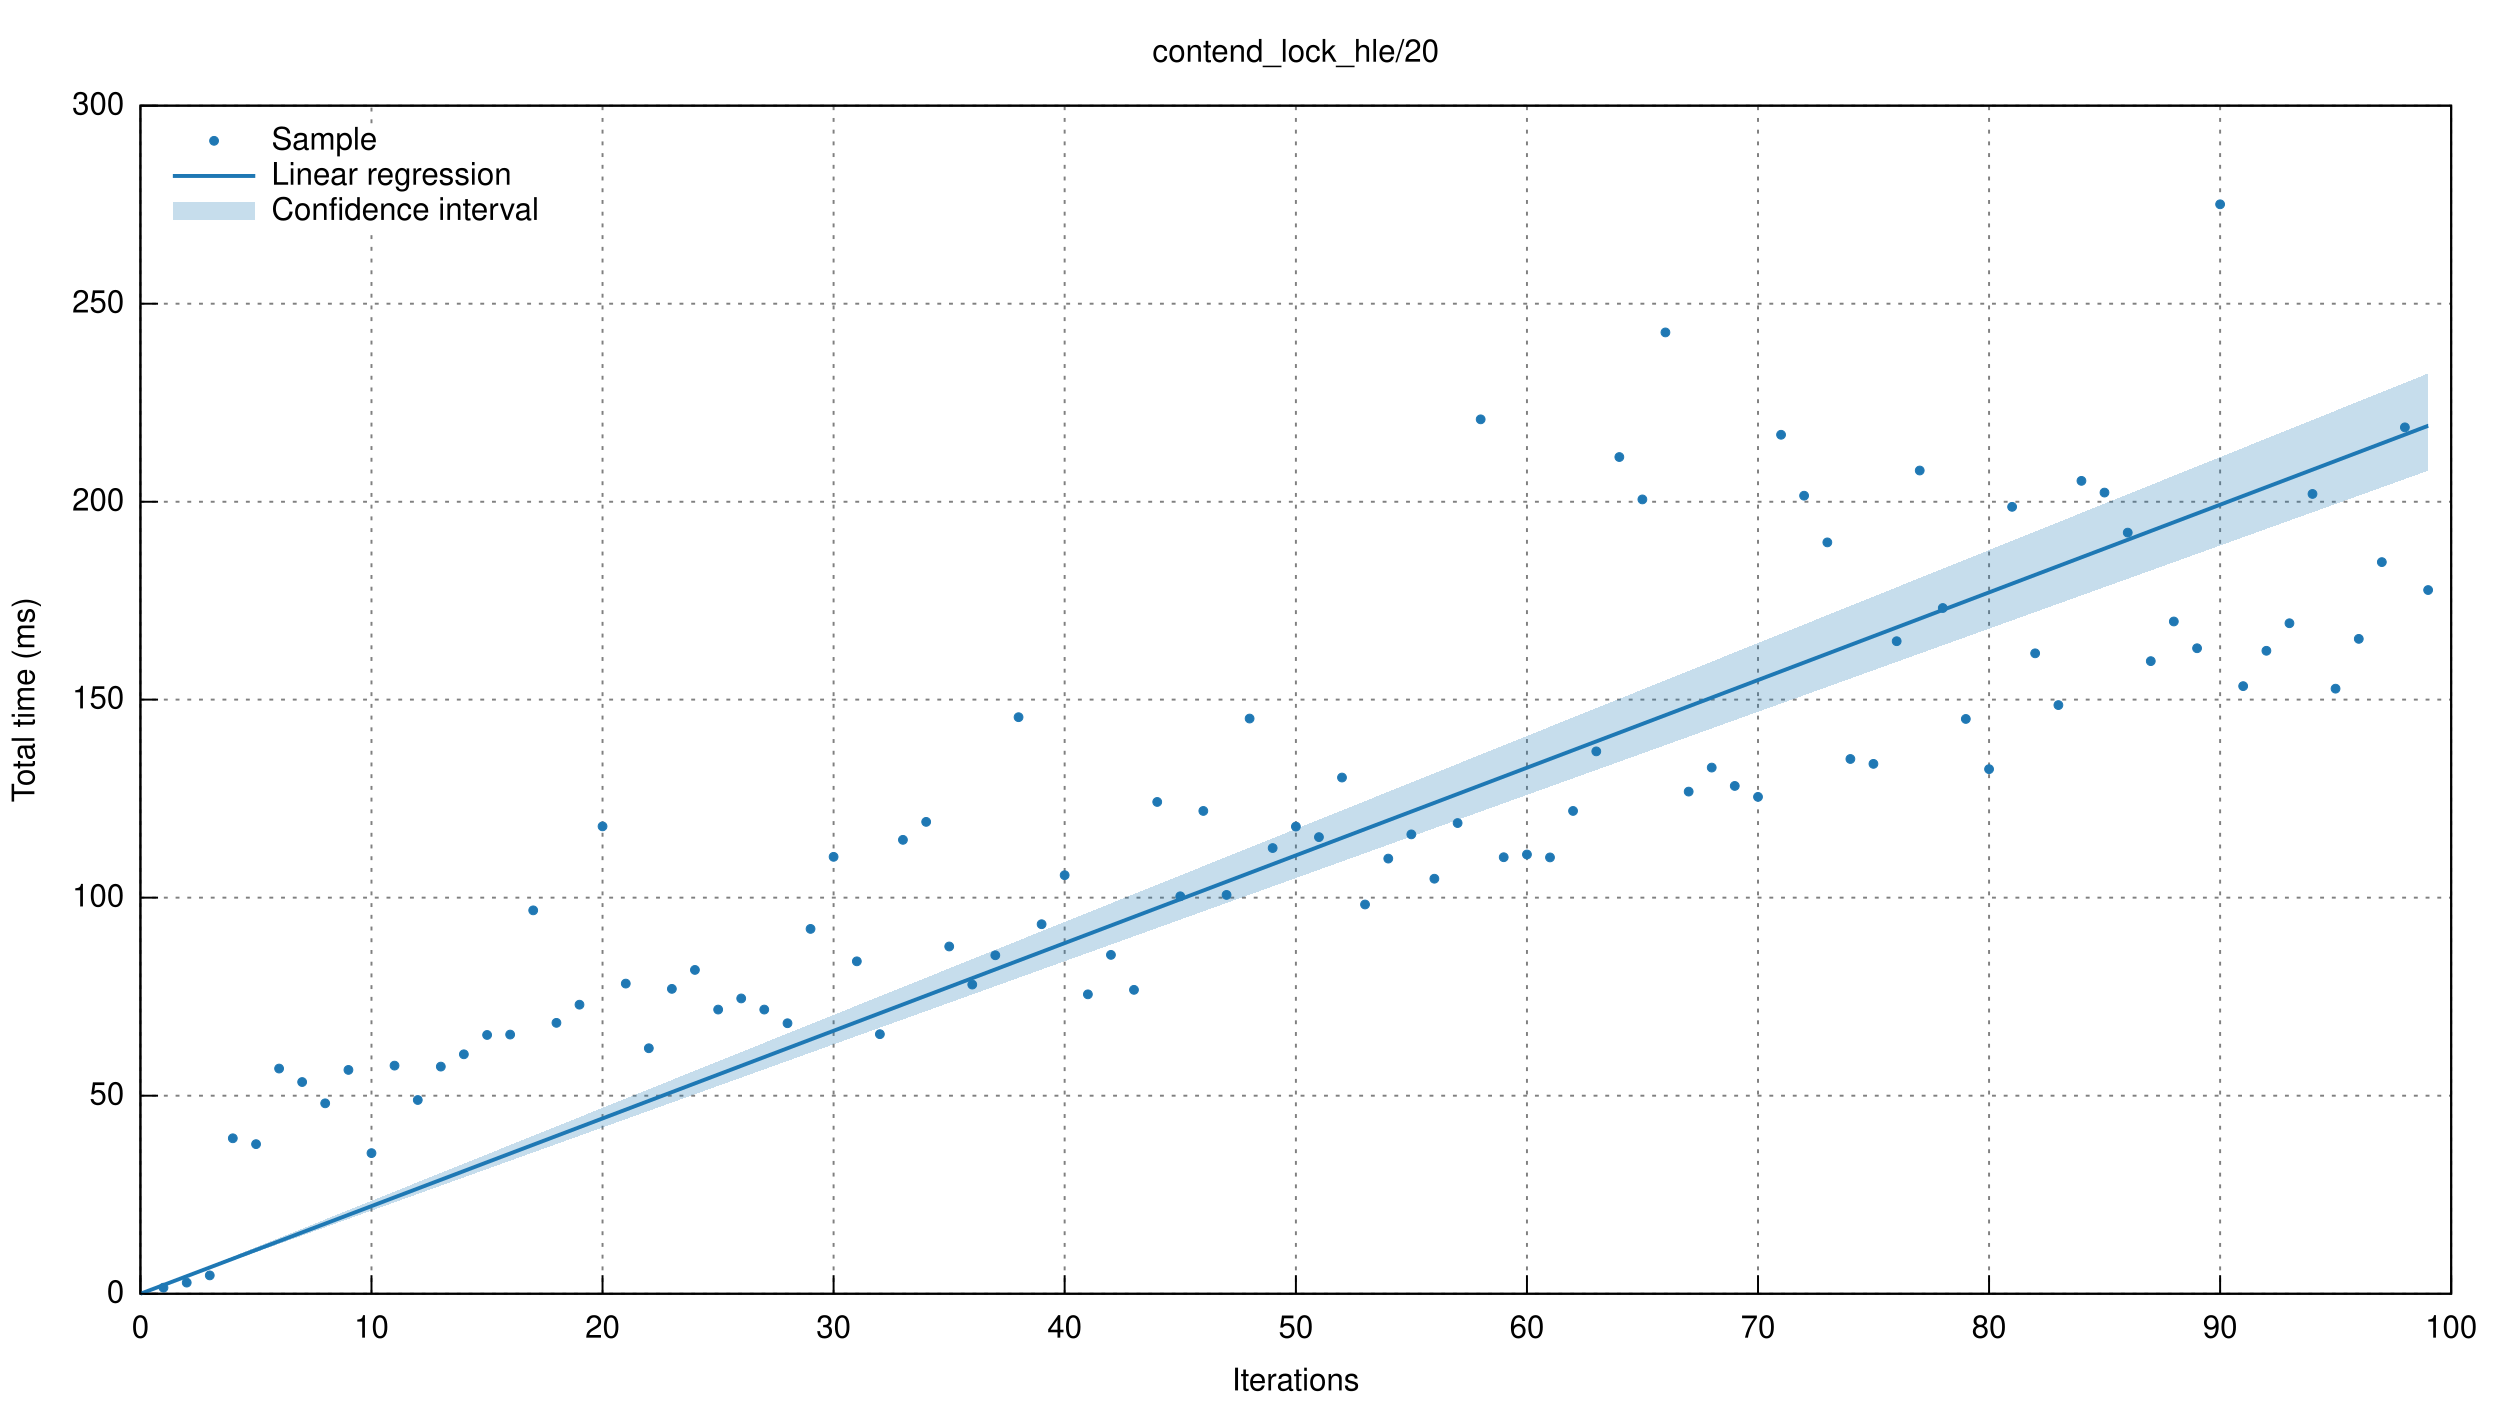
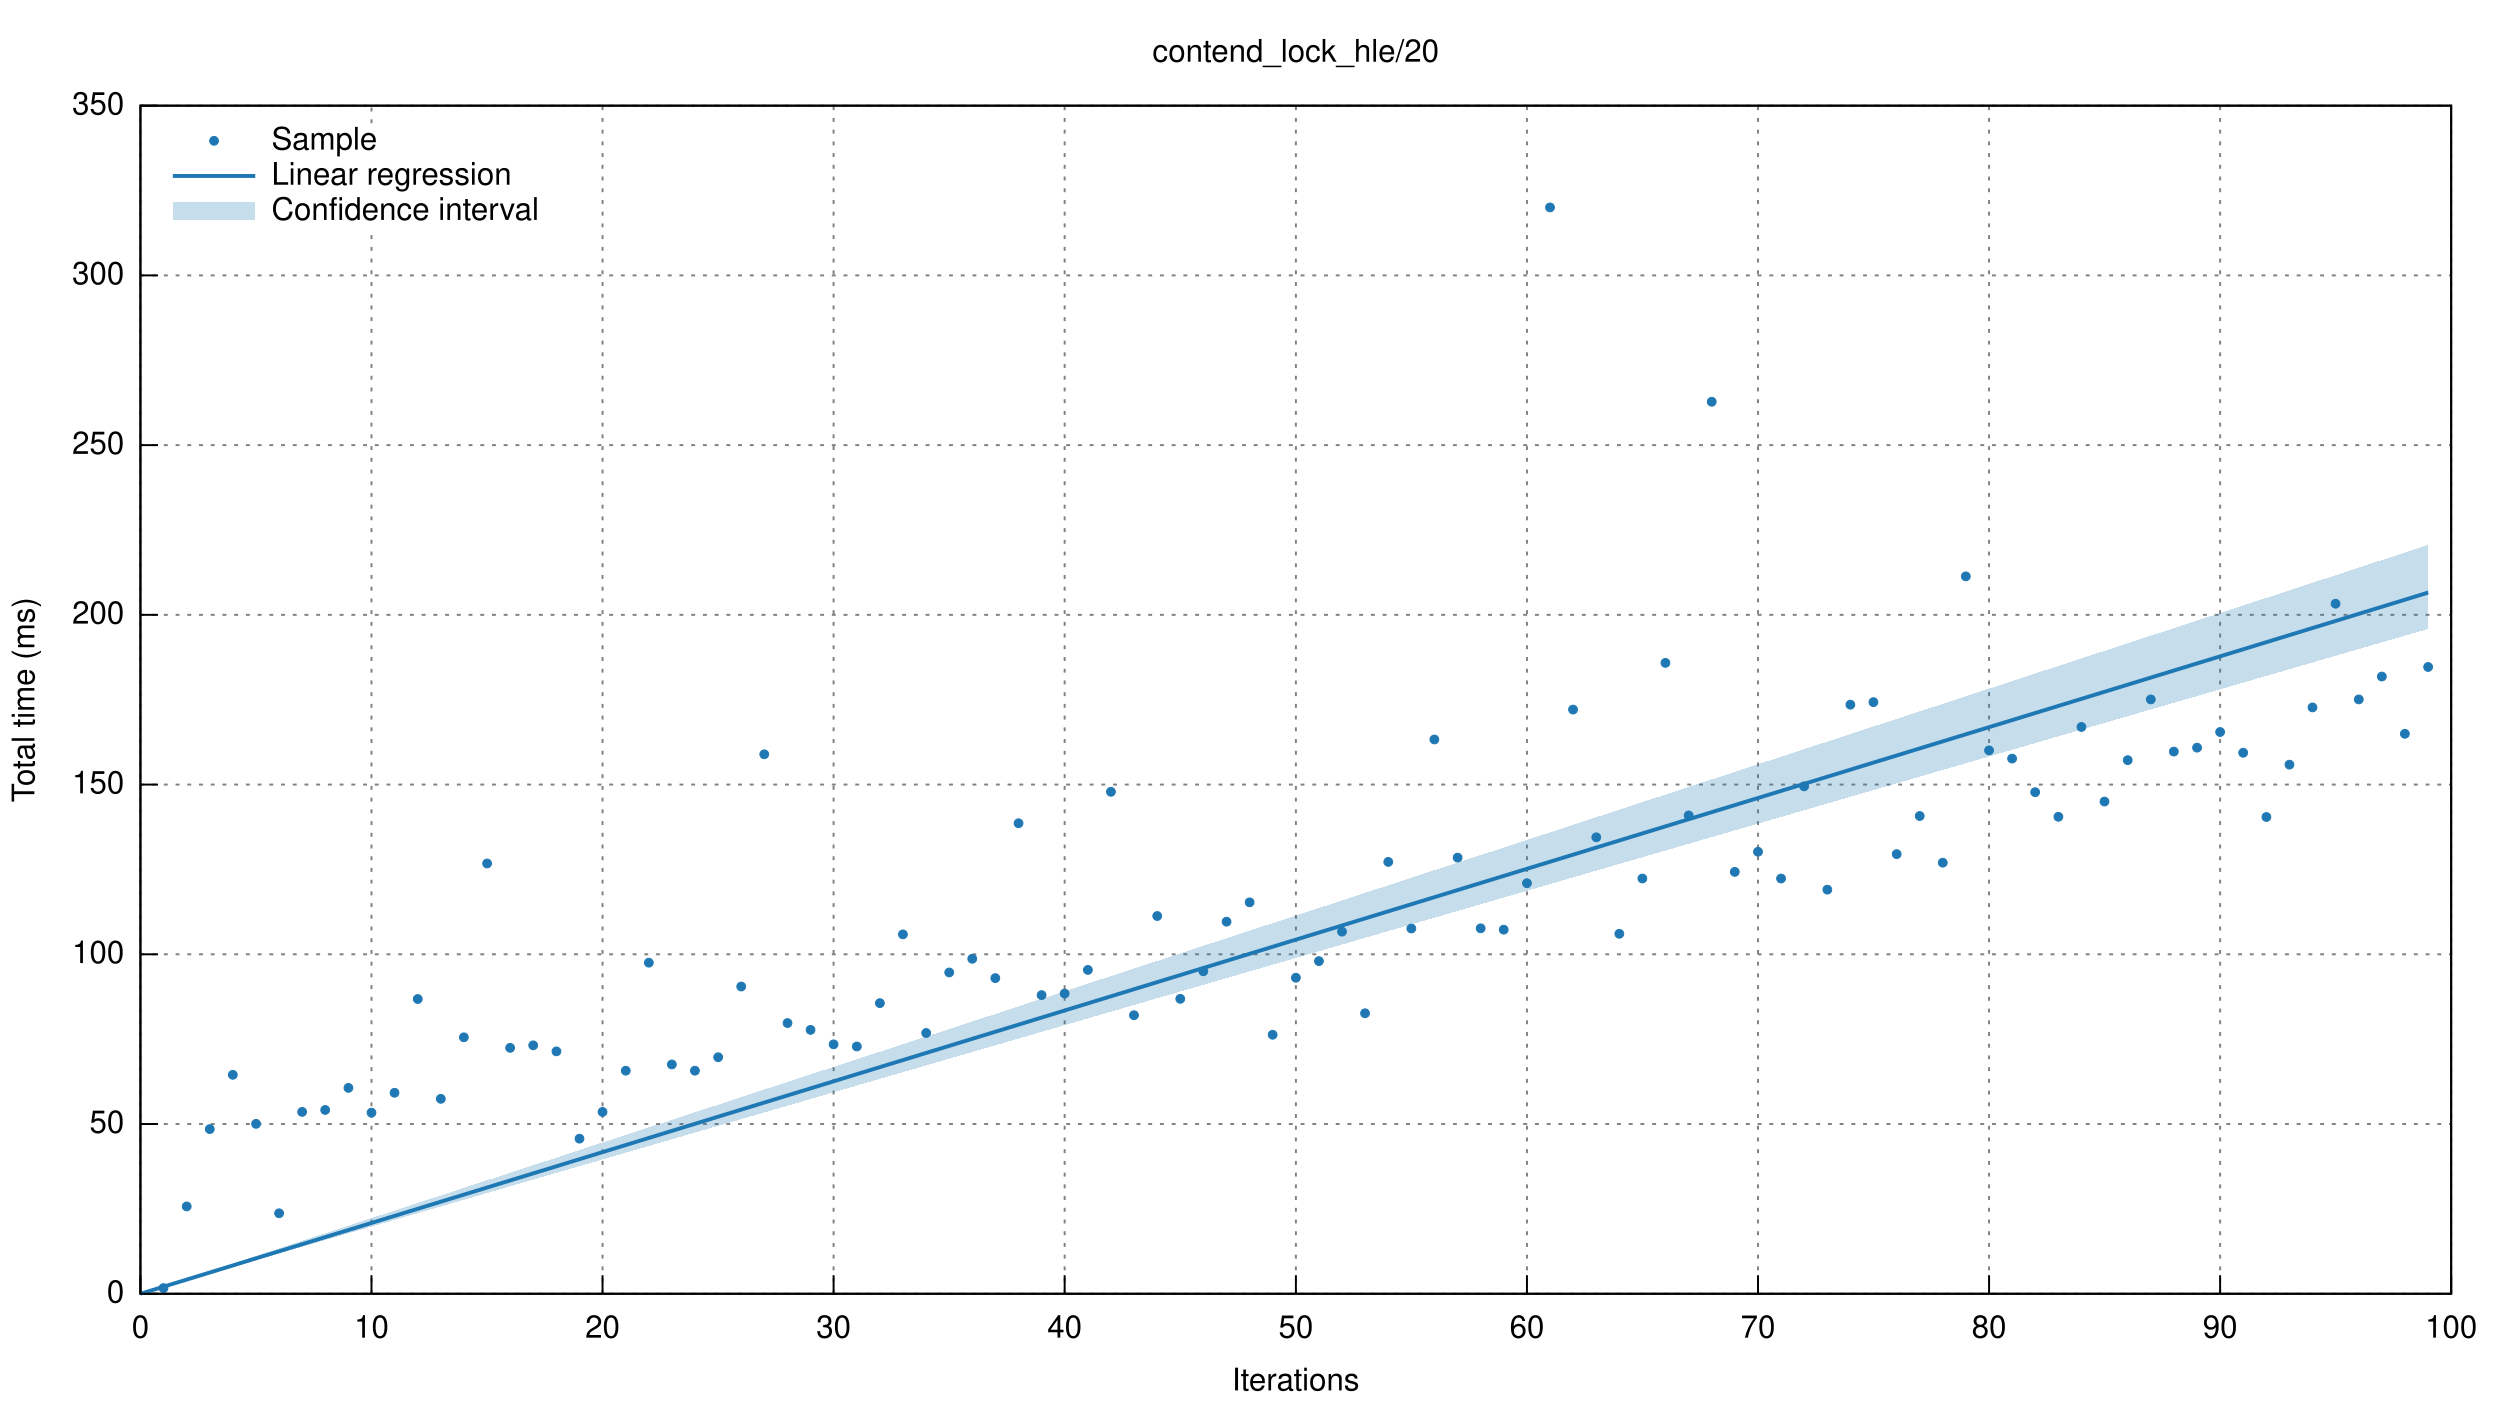
<svg xmlns="http://www.w3.org/2000/svg" xmlns:xlink="http://www.w3.org/1999/xlink" viewBox="0 0 1280 720">
  <g id="gnuplot_canvas">
    <rect x="0" y="0" width="1280" height="720" fill="none" />
    <defs>
      <circle id="gpDot" r="0.5" stroke-width="0.5" />
      <path id="gpPt0" stroke-width="0.222" stroke="currentColor" d="M-1,0 h2 M0,-1 v2" />
      <path id="gpPt1" stroke-width="0.222" stroke="currentColor" d="M-1,-1 L1,1 M1,-1 L-1,1" />
      <path id="gpPt2" stroke-width="0.222" stroke="currentColor" d="M-1,0 L1,0 M0,-1 L0,1 M-1,-1 L1,1 M-1,1 L1,-1" />
      <rect id="gpPt3" stroke-width="0.222" stroke="currentColor" x="-1" y="-1" width="2" height="2" />
      <rect id="gpPt4" stroke-width="0.222" stroke="currentColor" fill="currentColor" x="-1" y="-1" width="2" height="2" />
      <circle id="gpPt5" stroke-width="0.222" stroke="currentColor" cx="0" cy="0" r="1" />
      <use xlink:href="#gpPt5" id="gpPt6" fill="currentColor" stroke="none" />
      <path id="gpPt7" stroke-width="0.222" stroke="currentColor" d="M0,-1.33 L-1.33,0.67 L1.33,0.67 z" />
      <use xlink:href="#gpPt7" id="gpPt8" fill="currentColor" stroke="none" />
      <use xlink:href="#gpPt7" id="gpPt9" stroke="currentColor" transform="rotate(180)" />
      <use xlink:href="#gpPt9" id="gpPt10" fill="currentColor" stroke="none" />
      <use xlink:href="#gpPt3" id="gpPt11" stroke="currentColor" transform="rotate(45)" />
      <use xlink:href="#gpPt11" id="gpPt12" fill="currentColor" stroke="none" />
    </defs>
    <g style="fill:none; color:white; stroke:currentColor; stroke-width:1.00; stroke-linecap:butt; stroke-linejoin:miter">
</g>
    <g style="fill:none; color:black; stroke:currentColor; stroke-width:1.00; stroke-linecap:butt; stroke-linejoin:miter">
</g>
    <g style="fill:none; color:gray; stroke:currentColor; stroke-width:1.00; stroke-linecap:butt; stroke-linejoin:miter">
      <path stroke="gray" stroke-dasharray=" 2,4" class="gridline" d="M71.9,662.4 L1255.0,662.4  h0.01" />
    </g>
    <g style="fill:none; color:black; stroke:currentColor; stroke-width:1.00; stroke-linecap:butt; stroke-linejoin:miter">
      <path stroke="black" d="M71.9,662.4 L80.9,662.4  h0.01" />
      <g transform="translate(63.6,666.9)" style="stroke:none; fill:black; font-family:Helvetica; font-size:12.00pt; text-anchor:end">
        <text> 0</text>
      </g>
    </g>
    <g style="fill:none; color:gray; stroke:currentColor; stroke-width:1.00; stroke-linecap:butt; stroke-linejoin:miter">
-       <path stroke="gray" stroke-dasharray=" 2,4" class="gridline" d="M71.9,561.0 L1255.0,561.0  h0.01" />
-     </g>
-     <g style="fill:none; color:black; stroke:currentColor; stroke-width:1.00; stroke-linecap:butt; stroke-linejoin:miter">
-       <path stroke="black" d="M71.9,561.0 L80.9,561.0  h0.01" />
-       <g transform="translate(63.6,565.5)" style="stroke:none; fill:black; font-family:Helvetica; font-size:12.00pt; text-anchor:end">
+       <path stroke="gray" stroke-dasharray=" 2,4" class="gridline" d="M71.9,575.5 L1255.0,575.5  h0.01" />
+     </g>
+     <g style="fill:none; color:black; stroke:currentColor; stroke-width:1.00; stroke-linecap:butt; stroke-linejoin:miter">
+       <path stroke="black" d="M71.9,575.5 L80.9,575.5  h0.01" />
+       <g transform="translate(63.6,580.0)" style="stroke:none; fill:black; font-family:Helvetica; font-size:12.00pt; text-anchor:end">
        <text> 50</text>
      </g>
    </g>
    <g style="fill:none; color:gray; stroke:currentColor; stroke-width:1.00; stroke-linecap:butt; stroke-linejoin:miter">
-       <path stroke="gray" stroke-dasharray=" 2,4" class="gridline" d="M71.9,459.6 L1255.0,459.6  h0.01" />
-     </g>
-     <g style="fill:none; color:black; stroke:currentColor; stroke-width:1.00; stroke-linecap:butt; stroke-linejoin:miter">
-       <path stroke="black" d="M71.9,459.6 L80.9,459.6  h0.01" />
-       <g transform="translate(63.6,464.1)" style="stroke:none; fill:black; font-family:Helvetica; font-size:12.00pt; text-anchor:end">
+       <path stroke="gray" stroke-dasharray=" 2,4" class="gridline" d="M71.9,488.6 L1255.0,488.6  h0.01" />
+     </g>
+     <g style="fill:none; color:black; stroke:currentColor; stroke-width:1.00; stroke-linecap:butt; stroke-linejoin:miter">
+       <path stroke="black" d="M71.9,488.6 L80.9,488.6  h0.01" />
+       <g transform="translate(63.6,493.1)" style="stroke:none; fill:black; font-family:Helvetica; font-size:12.00pt; text-anchor:end">
        <text> 100</text>
      </g>
    </g>
    <g style="fill:none; color:gray; stroke:currentColor; stroke-width:1.00; stroke-linecap:butt; stroke-linejoin:miter">
-       <path stroke="gray" stroke-dasharray=" 2,4" class="gridline" d="M71.9,358.2 L1255.0,358.2  h0.01" />
-     </g>
-     <g style="fill:none; color:black; stroke:currentColor; stroke-width:1.00; stroke-linecap:butt; stroke-linejoin:miter">
-       <path stroke="black" d="M71.9,358.2 L80.9,358.2  h0.01" />
-       <g transform="translate(63.6,362.7)" style="stroke:none; fill:black; font-family:Helvetica; font-size:12.00pt; text-anchor:end">
+       <path stroke="gray" stroke-dasharray=" 2,4" class="gridline" d="M71.9,401.7 L1255.0,401.7  h0.01" />
+     </g>
+     <g style="fill:none; color:black; stroke:currentColor; stroke-width:1.00; stroke-linecap:butt; stroke-linejoin:miter">
+       <path stroke="black" d="M71.9,401.7 L80.9,401.7  h0.01" />
+       <g transform="translate(63.6,406.2)" style="stroke:none; fill:black; font-family:Helvetica; font-size:12.00pt; text-anchor:end">
        <text> 150</text>
      </g>
    </g>
    <g style="fill:none; color:gray; stroke:currentColor; stroke-width:1.00; stroke-linecap:butt; stroke-linejoin:miter">
-       <path stroke="gray" stroke-dasharray=" 2,4" class="gridline" d="M71.9,256.9 L1255.0,256.9  h0.01" />
-     </g>
-     <g style="fill:none; color:black; stroke:currentColor; stroke-width:1.00; stroke-linecap:butt; stroke-linejoin:miter">
-       <path stroke="black" d="M71.9,256.9 L80.9,256.9  h0.01" />
-       <g transform="translate(63.6,261.4)" style="stroke:none; fill:black; font-family:Helvetica; font-size:12.00pt; text-anchor:end">
+       <path stroke="gray" stroke-dasharray=" 2,4" class="gridline" d="M71.9,314.8 L1255.0,314.8  h0.01" />
+     </g>
+     <g style="fill:none; color:black; stroke:currentColor; stroke-width:1.00; stroke-linecap:butt; stroke-linejoin:miter">
+       <path stroke="black" d="M71.9,314.8 L80.9,314.8  h0.01" />
+       <g transform="translate(63.6,319.3)" style="stroke:none; fill:black; font-family:Helvetica; font-size:12.00pt; text-anchor:end">
        <text> 200</text>
      </g>
    </g>
    <g style="fill:none; color:gray; stroke:currentColor; stroke-width:1.00; stroke-linecap:butt; stroke-linejoin:miter">
-       <path stroke="gray" stroke-dasharray=" 2,4" class="gridline" d="M71.9,155.5 L1255.0,155.5  h0.01" />
-     </g>
-     <g style="fill:none; color:black; stroke:currentColor; stroke-width:1.00; stroke-linecap:butt; stroke-linejoin:miter">
-       <path stroke="black" d="M71.9,155.5 L80.9,155.5  h0.01" />
-       <g transform="translate(63.6,160.0)" style="stroke:none; fill:black; font-family:Helvetica; font-size:12.00pt; text-anchor:end">
+       <path stroke="gray" stroke-dasharray=" 2,4" class="gridline" d="M71.9,227.9 L1255.0,227.9  h0.01" />
+     </g>
+     <g style="fill:none; color:black; stroke:currentColor; stroke-width:1.00; stroke-linecap:butt; stroke-linejoin:miter">
+       <path stroke="black" d="M71.9,227.9 L80.9,227.9  h0.01" />
+       <g transform="translate(63.6,232.4)" style="stroke:none; fill:black; font-family:Helvetica; font-size:12.00pt; text-anchor:end">
        <text> 250</text>
+       </g>
+     </g>
+     <g style="fill:none; color:gray; stroke:currentColor; stroke-width:1.00; stroke-linecap:butt; stroke-linejoin:miter">
+       <path stroke="gray" stroke-dasharray=" 2,4" class="gridline" d="M71.9,141.0 L1255.0,141.0  h0.01" />
+     </g>
+     <g style="fill:none; color:black; stroke:currentColor; stroke-width:1.00; stroke-linecap:butt; stroke-linejoin:miter">
+       <path stroke="black" d="M71.9,141.0 L80.9,141.0  h0.01" />
+       <g transform="translate(63.6,145.5)" style="stroke:none; fill:black; font-family:Helvetica; font-size:12.00pt; text-anchor:end">
+         <text> 300</text>
      </g>
    </g>
    <g style="fill:none; color:gray; stroke:currentColor; stroke-width:1.00; stroke-linecap:butt; stroke-linejoin:miter">
      <path stroke="gray" stroke-dasharray=" 2,4" class="gridline" d="M71.9,54.1 L1255.0,54.1  h0.01" />
    </g>
    <g style="fill:none; color:black; stroke:currentColor; stroke-width:1.00; stroke-linecap:butt; stroke-linejoin:miter">
      <path stroke="black" d="M71.9,54.1 L80.9,54.1  h0.01" />
      <g transform="translate(63.6,58.6)" style="stroke:none; fill:black; font-family:Helvetica; font-size:12.00pt; text-anchor:end">
-         <text> 300</text>
+         <text> 350</text>
      </g>
    </g>
    <g style="fill:none; color:gray; stroke:currentColor; stroke-width:1.00; stroke-linecap:butt; stroke-linejoin:miter">
      <path stroke="gray" stroke-dasharray=" 2,4" class="gridline" d="M71.9,662.4 L71.9,54.1  h0.01" />
    </g>
    <g style="fill:none; color:black; stroke:currentColor; stroke-width:1.00; stroke-linecap:butt; stroke-linejoin:miter">
      <path stroke="black" d="M71.9,662.4 L71.9,653.4  h0.01" />
      <g transform="translate(71.9,684.9)" style="stroke:none; fill:black; font-family:Helvetica; font-size:12.00pt; text-anchor:middle">
        <text> 0</text>
      </g>
    </g>
    <g style="fill:none; color:gray; stroke:currentColor; stroke-width:1.00; stroke-linecap:butt; stroke-linejoin:miter">
      <path stroke="gray" stroke-dasharray=" 2,4" class="gridline" d="M190.2,662.4 L190.2,117.1 M190.2,63.1 L190.2,54.1  h0.01" />
    </g>
    <g style="fill:none; color:black; stroke:currentColor; stroke-width:1.00; stroke-linecap:butt; stroke-linejoin:miter">
      <path stroke="black" d="M190.2,662.4 L190.2,653.4  h0.01" />
      <g transform="translate(190.2,684.9)" style="stroke:none; fill:black; font-family:Helvetica; font-size:12.00pt; text-anchor:middle">
        <text> 10</text>
      </g>
    </g>
    <g style="fill:none; color:gray; stroke:currentColor; stroke-width:1.00; stroke-linecap:butt; stroke-linejoin:miter">
      <path stroke="gray" stroke-dasharray=" 2,4" class="gridline" d="M308.5,662.4 L308.5,54.1  h0.01" />
    </g>
    <g style="fill:none; color:black; stroke:currentColor; stroke-width:1.00; stroke-linecap:butt; stroke-linejoin:miter">
      <path stroke="black" d="M308.5,662.4 L308.5,653.4  h0.01" />
      <g transform="translate(308.5,684.9)" style="stroke:none; fill:black; font-family:Helvetica; font-size:12.00pt; text-anchor:middle">
        <text> 20</text>
      </g>
    </g>
    <g style="fill:none; color:gray; stroke:currentColor; stroke-width:1.00; stroke-linecap:butt; stroke-linejoin:miter">
      <path stroke="gray" stroke-dasharray=" 2,4" class="gridline" d="M426.8,662.4 L426.8,54.1  h0.01" />
    </g>
    <g style="fill:none; color:black; stroke:currentColor; stroke-width:1.00; stroke-linecap:butt; stroke-linejoin:miter">
      <path stroke="black" d="M426.8,662.4 L426.8,653.4  h0.01" />
      <g transform="translate(426.8,684.9)" style="stroke:none; fill:black; font-family:Helvetica; font-size:12.00pt; text-anchor:middle">
        <text> 30</text>
      </g>
    </g>
    <g style="fill:none; color:gray; stroke:currentColor; stroke-width:1.00; stroke-linecap:butt; stroke-linejoin:miter">
      <path stroke="gray" stroke-dasharray=" 2,4" class="gridline" d="M545.1,662.4 L545.1,54.1  h0.01" />
    </g>
    <g style="fill:none; color:black; stroke:currentColor; stroke-width:1.00; stroke-linecap:butt; stroke-linejoin:miter">
      <path stroke="black" d="M545.1,662.4 L545.1,653.4  h0.01" />
      <g transform="translate(545.1,684.9)" style="stroke:none; fill:black; font-family:Helvetica; font-size:12.00pt; text-anchor:middle">
        <text> 40</text>
      </g>
    </g>
    <g style="fill:none; color:gray; stroke:currentColor; stroke-width:1.00; stroke-linecap:butt; stroke-linejoin:miter">
      <path stroke="gray" stroke-dasharray=" 2,4" class="gridline" d="M663.5,662.4 L663.5,54.1  h0.01" />
    </g>
    <g style="fill:none; color:black; stroke:currentColor; stroke-width:1.00; stroke-linecap:butt; stroke-linejoin:miter">
      <path stroke="black" d="M663.5,662.4 L663.5,653.4  h0.01" />
      <g transform="translate(663.5,684.9)" style="stroke:none; fill:black; font-family:Helvetica; font-size:12.00pt; text-anchor:middle">
        <text> 50</text>
      </g>
    </g>
    <g style="fill:none; color:gray; stroke:currentColor; stroke-width:1.00; stroke-linecap:butt; stroke-linejoin:miter">
      <path stroke="gray" stroke-dasharray=" 2,4" class="gridline" d="M781.8,662.4 L781.8,54.1  h0.01" />
    </g>
    <g style="fill:none; color:black; stroke:currentColor; stroke-width:1.00; stroke-linecap:butt; stroke-linejoin:miter">
      <path stroke="black" d="M781.8,662.4 L781.8,653.4  h0.01" />
      <g transform="translate(781.8,684.9)" style="stroke:none; fill:black; font-family:Helvetica; font-size:12.00pt; text-anchor:middle">
        <text> 60</text>
      </g>
    </g>
    <g style="fill:none; color:gray; stroke:currentColor; stroke-width:1.00; stroke-linecap:butt; stroke-linejoin:miter">
      <path stroke="gray" stroke-dasharray=" 2,4" class="gridline" d="M900.1,662.4 L900.1,54.1  h0.01" />
    </g>
    <g style="fill:none; color:black; stroke:currentColor; stroke-width:1.00; stroke-linecap:butt; stroke-linejoin:miter">
      <path stroke="black" d="M900.1,662.4 L900.1,653.4  h0.01" />
      <g transform="translate(900.1,684.9)" style="stroke:none; fill:black; font-family:Helvetica; font-size:12.00pt; text-anchor:middle">
        <text> 70</text>
      </g>
    </g>
    <g style="fill:none; color:gray; stroke:currentColor; stroke-width:1.00; stroke-linecap:butt; stroke-linejoin:miter">
      <path stroke="gray" stroke-dasharray=" 2,4" class="gridline" d="M1018.4,662.4 L1018.4,54.1  h0.01" />
    </g>
    <g style="fill:none; color:black; stroke:currentColor; stroke-width:1.00; stroke-linecap:butt; stroke-linejoin:miter">
      <path stroke="black" d="M1018.4,662.4 L1018.4,653.4  h0.01" />
      <g transform="translate(1018.4,684.9)" style="stroke:none; fill:black; font-family:Helvetica; font-size:12.00pt; text-anchor:middle">
        <text> 80</text>
      </g>
    </g>
    <g style="fill:none; color:gray; stroke:currentColor; stroke-width:1.00; stroke-linecap:butt; stroke-linejoin:miter">
      <path stroke="gray" stroke-dasharray=" 2,4" class="gridline" d="M1136.7,662.4 L1136.7,54.1  h0.01" />
    </g>
    <g style="fill:none; color:black; stroke:currentColor; stroke-width:1.00; stroke-linecap:butt; stroke-linejoin:miter">
      <path stroke="black" d="M1136.7,662.4 L1136.7,653.4  h0.01" />
      <g transform="translate(1136.7,684.9)" style="stroke:none; fill:black; font-family:Helvetica; font-size:12.00pt; text-anchor:middle">
        <text> 90</text>
      </g>
    </g>
    <g style="fill:none; color:gray; stroke:currentColor; stroke-width:1.00; stroke-linecap:butt; stroke-linejoin:miter">
      <path stroke="gray" stroke-dasharray=" 2,4" class="gridline" d="M1255.0,662.4 L1255.0,54.1  h0.01" />
    </g>
    <g style="fill:none; color:black; stroke:currentColor; stroke-width:1.00; stroke-linecap:butt; stroke-linejoin:miter">
      <path stroke="black" d="M1255.0,662.4 L1255.0,653.4  h0.01" />
      <g transform="translate(1255.0,684.9)" style="stroke:none; fill:black; font-family:Helvetica; font-size:12.00pt; text-anchor:middle">
        <text> 100</text>
      </g>
      <path stroke="black" d="M71.9,54.1 L71.9,662.4 L1255.0,662.4 L1255.0,54.1 L71.9,54.1 Z  h0.01" />
      <g transform="translate(17.6,358.3) rotate(270)" style="stroke:none; fill:black; font-family:Helvetica; font-size:12.00pt; text-anchor:middle">
        <text>Total time (ms)</text>
      </g>
      <g transform="translate(663.4,711.9)" style="stroke:none; fill:black; font-family:Helvetica; font-size:12.00pt; text-anchor:middle">
        <text>Iterations</text>
      </g>
      <g transform="translate(663.4,31.6)" style="stroke:none; fill:black; font-family:Helvetica; font-size:12.00pt; text-anchor:middle">
        <text>contend_lock_hle/20</text>
      </g>
    </g>
    <g id="gnuplot_plot_1">
      <g style="fill:none; color:red; stroke:currentColor; stroke-width:1.00; stroke-linecap:butt; stroke-linejoin:miter">
        <g transform="translate(139.0,76.6)" style="stroke:none; fill:black; font-family:Helvetica; font-size:12.00pt; text-anchor:start">
          <text>Sample</text>
        </g>
-         <use xlink:href="#gpPt6" transform="translate(83.7,659.3) scale(2.25)" color="rgb( 31, 120, 180)" />
-         <use xlink:href="#gpPt6" transform="translate(95.6,656.7) scale(2.25)" color="rgb( 31, 120, 180)" />
-         <use xlink:href="#gpPt6" transform="translate(107.4,653.0) scale(2.25)" color="rgb( 31, 120, 180)" />
-         <use xlink:href="#gpPt6" transform="translate(119.2,582.8) scale(2.25)" color="rgb( 31, 120, 180)" />
-         <use xlink:href="#gpPt6" transform="translate(131.1,585.8) scale(2.25)" color="rgb( 31, 120, 180)" />
-         <use xlink:href="#gpPt6" transform="translate(142.9,547.1) scale(2.25)" color="rgb( 31, 120, 180)" />
-         <use xlink:href="#gpPt6" transform="translate(154.7,554.0) scale(2.25)" color="rgb( 31, 120, 180)" />
-         <use xlink:href="#gpPt6" transform="translate(166.5,564.9) scale(2.25)" color="rgb( 31, 120, 180)" />
-         <use xlink:href="#gpPt6" transform="translate(178.4,547.8) scale(2.25)" color="rgb( 31, 120, 180)" />
-         <use xlink:href="#gpPt6" transform="translate(190.2,590.4) scale(2.25)" color="rgb( 31, 120, 180)" />
-         <use xlink:href="#gpPt6" transform="translate(202.0,545.6) scale(2.25)" color="rgb( 31, 120, 180)" />
-         <use xlink:href="#gpPt6" transform="translate(213.9,563.2) scale(2.25)" color="rgb( 31, 120, 180)" />
-         <use xlink:href="#gpPt6" transform="translate(225.7,546.1) scale(2.25)" color="rgb( 31, 120, 180)" />
-         <use xlink:href="#gpPt6" transform="translate(237.5,539.8) scale(2.25)" color="rgb( 31, 120, 180)" />
-         <use xlink:href="#gpPt6" transform="translate(249.4,529.9) scale(2.25)" color="rgb( 31, 120, 180)" />
-         <use xlink:href="#gpPt6" transform="translate(261.2,529.7) scale(2.25)" color="rgb( 31, 120, 180)" />
-         <use xlink:href="#gpPt6" transform="translate(273.0,466.1) scale(2.25)" color="rgb( 31, 120, 180)" />
-         <use xlink:href="#gpPt6" transform="translate(284.9,523.7) scale(2.25)" color="rgb( 31, 120, 180)" />
-         <use xlink:href="#gpPt6" transform="translate(296.7,514.4) scale(2.25)" color="rgb( 31, 120, 180)" />
-         <use xlink:href="#gpPt6" transform="translate(308.5,423.1) scale(2.25)" color="rgb( 31, 120, 180)" />
-         <use xlink:href="#gpPt6" transform="translate(320.4,503.6) scale(2.25)" color="rgb( 31, 120, 180)" />
-         <use xlink:href="#gpPt6" transform="translate(332.2,536.7) scale(2.25)" color="rgb( 31, 120, 180)" />
-         <use xlink:href="#gpPt6" transform="translate(344.0,506.3) scale(2.25)" color="rgb( 31, 120, 180)" />
-         <use xlink:href="#gpPt6" transform="translate(355.8,496.6) scale(2.25)" color="rgb( 31, 120, 180)" />
-         <use xlink:href="#gpPt6" transform="translate(367.7,516.9) scale(2.25)" color="rgb( 31, 120, 180)" />
-         <use xlink:href="#gpPt6" transform="translate(379.5,511.2) scale(2.25)" color="rgb( 31, 120, 180)" />
-         <use xlink:href="#gpPt6" transform="translate(391.3,516.9) scale(2.25)" color="rgb( 31, 120, 180)" />
-         <use xlink:href="#gpPt6" transform="translate(403.2,523.9) scale(2.25)" color="rgb( 31, 120, 180)" />
-         <use xlink:href="#gpPt6" transform="translate(415.0,475.6) scale(2.25)" color="rgb( 31, 120, 180)" />
-         <use xlink:href="#gpPt6" transform="translate(426.8,438.7) scale(2.25)" color="rgb( 31, 120, 180)" />
-         <use xlink:href="#gpPt6" transform="translate(438.7,492.2) scale(2.25)" color="rgb( 31, 120, 180)" />
-         <use xlink:href="#gpPt6" transform="translate(450.5,529.5) scale(2.25)" color="rgb( 31, 120, 180)" />
-         <use xlink:href="#gpPt6" transform="translate(462.3,430.0) scale(2.25)" color="rgb( 31, 120, 180)" />
-         <use xlink:href="#gpPt6" transform="translate(474.2,420.8) scale(2.25)" color="rgb( 31, 120, 180)" />
-         <use xlink:href="#gpPt6" transform="translate(486.0,484.6) scale(2.25)" color="rgb( 31, 120, 180)" />
-         <use xlink:href="#gpPt6" transform="translate(497.8,504.1) scale(2.25)" color="rgb( 31, 120, 180)" />
-         <use xlink:href="#gpPt6" transform="translate(509.6,489.1) scale(2.25)" color="rgb( 31, 120, 180)" />
-         <use xlink:href="#gpPt6" transform="translate(521.5,367.2) scale(2.25)" color="rgb( 31, 120, 180)" />
-         <use xlink:href="#gpPt6" transform="translate(533.3,473.2) scale(2.25)" color="rgb( 31, 120, 180)" />
-         <use xlink:href="#gpPt6" transform="translate(545.1,448.1) scale(2.25)" color="rgb( 31, 120, 180)" />
-         <use xlink:href="#gpPt6" transform="translate(557.0,509.1) scale(2.25)" color="rgb( 31, 120, 180)" />
-         <use xlink:href="#gpPt6" transform="translate(568.8,488.9) scale(2.25)" color="rgb( 31, 120, 180)" />
-         <use xlink:href="#gpPt6" transform="translate(580.6,506.8) scale(2.25)" color="rgb( 31, 120, 180)" />
-         <use xlink:href="#gpPt6" transform="translate(592.5,410.6) scale(2.25)" color="rgb( 31, 120, 180)" />
-         <use xlink:href="#gpPt6" transform="translate(604.3,458.9) scale(2.25)" color="rgb( 31, 120, 180)" />
-         <use xlink:href="#gpPt6" transform="translate(616.1,415.2) scale(2.25)" color="rgb( 31, 120, 180)" />
-         <use xlink:href="#gpPt6" transform="translate(628.0,458.2) scale(2.25)" color="rgb( 31, 120, 180)" />
-         <use xlink:href="#gpPt6" transform="translate(639.8,367.9) scale(2.25)" color="rgb( 31, 120, 180)" />
-         <use xlink:href="#gpPt6" transform="translate(651.6,434.2) scale(2.25)" color="rgb( 31, 120, 180)" />
-         <use xlink:href="#gpPt6" transform="translate(663.5,423.2) scale(2.25)" color="rgb( 31, 120, 180)" />
-         <use xlink:href="#gpPt6" transform="translate(675.3,428.6) scale(2.25)" color="rgb( 31, 120, 180)" />
-         <use xlink:href="#gpPt6" transform="translate(687.1,398.1) scale(2.25)" color="rgb( 31, 120, 180)" />
-         <use xlink:href="#gpPt6" transform="translate(698.9,463.1) scale(2.25)" color="rgb( 31, 120, 180)" />
-         <use xlink:href="#gpPt6" transform="translate(710.8,439.6) scale(2.25)" color="rgb( 31, 120, 180)" />
-         <use xlink:href="#gpPt6" transform="translate(722.6,427.2) scale(2.25)" color="rgb( 31, 120, 180)" />
-         <use xlink:href="#gpPt6" transform="translate(734.4,449.9) scale(2.25)" color="rgb( 31, 120, 180)" />
-         <use xlink:href="#gpPt6" transform="translate(746.3,421.4) scale(2.25)" color="rgb( 31, 120, 180)" />
-         <use xlink:href="#gpPt6" transform="translate(758.1,214.7) scale(2.25)" color="rgb( 31, 120, 180)" />
-         <use xlink:href="#gpPt6" transform="translate(769.9,438.9) scale(2.25)" color="rgb( 31, 120, 180)" />
-         <use xlink:href="#gpPt6" transform="translate(781.8,437.5) scale(2.25)" color="rgb( 31, 120, 180)" />
-         <use xlink:href="#gpPt6" transform="translate(793.6,439.0) scale(2.25)" color="rgb( 31, 120, 180)" />
-         <use xlink:href="#gpPt6" transform="translate(805.4,415.2) scale(2.25)" color="rgb( 31, 120, 180)" />
-         <use xlink:href="#gpPt6" transform="translate(817.3,384.7) scale(2.25)" color="rgb( 31, 120, 180)" />
-         <use xlink:href="#gpPt6" transform="translate(829.1,234.0) scale(2.25)" color="rgb( 31, 120, 180)" />
-         <use xlink:href="#gpPt6" transform="translate(840.9,255.7) scale(2.25)" color="rgb( 31, 120, 180)" />
-         <use xlink:href="#gpPt6" transform="translate(852.7,170.2) scale(2.25)" color="rgb( 31, 120, 180)" />
-         <use xlink:href="#gpPt6" transform="translate(864.6,405.3) scale(2.25)" color="rgb( 31, 120, 180)" />
-         <use xlink:href="#gpPt6" transform="translate(876.4,393.0) scale(2.25)" color="rgb( 31, 120, 180)" />
-         <use xlink:href="#gpPt6" transform="translate(888.2,402.4) scale(2.25)" color="rgb( 31, 120, 180)" />
-         <use xlink:href="#gpPt6" transform="translate(900.1,408.0) scale(2.25)" color="rgb( 31, 120, 180)" />
-         <use xlink:href="#gpPt6" transform="translate(911.9,222.6) scale(2.25)" color="rgb( 31, 120, 180)" />
-         <use xlink:href="#gpPt6" transform="translate(923.7,253.8) scale(2.25)" color="rgb( 31, 120, 180)" />
-         <use xlink:href="#gpPt6" transform="translate(935.6,277.7) scale(2.25)" color="rgb( 31, 120, 180)" />
-         <use xlink:href="#gpPt6" transform="translate(947.4,388.6) scale(2.25)" color="rgb( 31, 120, 180)" />
-         <use xlink:href="#gpPt6" transform="translate(959.2,391.1) scale(2.25)" color="rgb( 31, 120, 180)" />
-         <use xlink:href="#gpPt6" transform="translate(971.1,328.3) scale(2.25)" color="rgb( 31, 120, 180)" />
-         <use xlink:href="#gpPt6" transform="translate(982.9,240.9) scale(2.25)" color="rgb( 31, 120, 180)" />
-         <use xlink:href="#gpPt6" transform="translate(994.7,311.3) scale(2.25)" color="rgb( 31, 120, 180)" />
-         <use xlink:href="#gpPt6" transform="translate(1006.5,368.1) scale(2.25)" color="rgb( 31, 120, 180)" />
-         <use xlink:href="#gpPt6" transform="translate(1018.4,393.8) scale(2.25)" color="rgb( 31, 120, 180)" />
-         <use xlink:href="#gpPt6" transform="translate(1030.2,259.5) scale(2.25)" color="rgb( 31, 120, 180)" />
-         <use xlink:href="#gpPt6" transform="translate(1042.0,334.5) scale(2.25)" color="rgb( 31, 120, 180)" />
-         <use xlink:href="#gpPt6" transform="translate(1053.9,361.0) scale(2.25)" color="rgb( 31, 120, 180)" />
-         <use xlink:href="#gpPt6" transform="translate(1065.7,246.2) scale(2.25)" color="rgb( 31, 120, 180)" />
-         <use xlink:href="#gpPt6" transform="translate(1077.5,252.2) scale(2.25)" color="rgb( 31, 120, 180)" />
-         <use xlink:href="#gpPt6" transform="translate(1089.4,272.7) scale(2.25)" color="rgb( 31, 120, 180)" />
-         <use xlink:href="#gpPt6" transform="translate(1101.2,338.5) scale(2.25)" color="rgb( 31, 120, 180)" />
-         <use xlink:href="#gpPt6" transform="translate(1113.0,318.2) scale(2.25)" color="rgb( 31, 120, 180)" />
-         <use xlink:href="#gpPt6" transform="translate(1124.9,331.9) scale(2.25)" color="rgb( 31, 120, 180)" />
-         <use xlink:href="#gpPt6" transform="translate(1136.7,104.6) scale(2.25)" color="rgb( 31, 120, 180)" />
-         <use xlink:href="#gpPt6" transform="translate(1148.5,351.3) scale(2.25)" color="rgb( 31, 120, 180)" />
-         <use xlink:href="#gpPt6" transform="translate(1160.4,333.2) scale(2.25)" color="rgb( 31, 120, 180)" />
-         <use xlink:href="#gpPt6" transform="translate(1172.2,319.1) scale(2.25)" color="rgb( 31, 120, 180)" />
-         <use xlink:href="#gpPt6" transform="translate(1184.0,252.9) scale(2.25)" color="rgb( 31, 120, 180)" />
-         <use xlink:href="#gpPt6" transform="translate(1195.8,352.6) scale(2.25)" color="rgb( 31, 120, 180)" />
-         <use xlink:href="#gpPt6" transform="translate(1207.7,327.1) scale(2.25)" color="rgb( 31, 120, 180)" />
-         <use xlink:href="#gpPt6" transform="translate(1219.5,287.8) scale(2.25)" color="rgb( 31, 120, 180)" />
-         <use xlink:href="#gpPt6" transform="translate(1231.3,218.8) scale(2.25)" color="rgb( 31, 120, 180)" />
-         <use xlink:href="#gpPt6" transform="translate(1243.2,302.1) scale(2.25)" color="rgb( 31, 120, 180)" />
+         <use xlink:href="#gpPt6" transform="translate(83.7,659.5) scale(2.25)" color="rgb( 31, 120, 180)" />
+         <use xlink:href="#gpPt6" transform="translate(95.6,617.7) scale(2.25)" color="rgb( 31, 120, 180)" />
+         <use xlink:href="#gpPt6" transform="translate(107.4,578.1) scale(2.25)" color="rgb( 31, 120, 180)" />
+         <use xlink:href="#gpPt6" transform="translate(119.2,550.3) scale(2.25)" color="rgb( 31, 120, 180)" />
+         <use xlink:href="#gpPt6" transform="translate(131.1,575.4) scale(2.25)" color="rgb( 31, 120, 180)" />
+         <use xlink:href="#gpPt6" transform="translate(142.9,621.2) scale(2.25)" color="rgb( 31, 120, 180)" />
+         <use xlink:href="#gpPt6" transform="translate(154.7,569.3) scale(2.25)" color="rgb( 31, 120, 180)" />
+         <use xlink:href="#gpPt6" transform="translate(166.5,568.3) scale(2.25)" color="rgb( 31, 120, 180)" />
+         <use xlink:href="#gpPt6" transform="translate(178.4,557.0) scale(2.25)" color="rgb( 31, 120, 180)" />
+         <use xlink:href="#gpPt6" transform="translate(190.2,569.7) scale(2.25)" color="rgb( 31, 120, 180)" />
+         <use xlink:href="#gpPt6" transform="translate(202.0,559.5) scale(2.25)" color="rgb( 31, 120, 180)" />
+         <use xlink:href="#gpPt6" transform="translate(213.9,511.5) scale(2.25)" color="rgb( 31, 120, 180)" />
+         <use xlink:href="#gpPt6" transform="translate(225.7,562.6) scale(2.25)" color="rgb( 31, 120, 180)" />
+         <use xlink:href="#gpPt6" transform="translate(237.5,531.1) scale(2.25)" color="rgb( 31, 120, 180)" />
+         <use xlink:href="#gpPt6" transform="translate(249.4,442.1) scale(2.25)" color="rgb( 31, 120, 180)" />
+         <use xlink:href="#gpPt6" transform="translate(261.2,536.5) scale(2.25)" color="rgb( 31, 120, 180)" />
+         <use xlink:href="#gpPt6" transform="translate(273.0,535.2) scale(2.25)" color="rgb( 31, 120, 180)" />
+         <use xlink:href="#gpPt6" transform="translate(284.9,538.3) scale(2.25)" color="rgb( 31, 120, 180)" />
+         <use xlink:href="#gpPt6" transform="translate(296.7,583.0) scale(2.25)" color="rgb( 31, 120, 180)" />
+         <use xlink:href="#gpPt6" transform="translate(308.5,569.3) scale(2.25)" color="rgb( 31, 120, 180)" />
+         <use xlink:href="#gpPt6" transform="translate(320.4,548.2) scale(2.25)" color="rgb( 31, 120, 180)" />
+         <use xlink:href="#gpPt6" transform="translate(332.2,492.9) scale(2.25)" color="rgb( 31, 120, 180)" />
+         <use xlink:href="#gpPt6" transform="translate(344.0,545.0) scale(2.25)" color="rgb( 31, 120, 180)" />
+         <use xlink:href="#gpPt6" transform="translate(355.8,548.2) scale(2.25)" color="rgb( 31, 120, 180)" />
+         <use xlink:href="#gpPt6" transform="translate(367.7,541.3) scale(2.25)" color="rgb( 31, 120, 180)" />
+         <use xlink:href="#gpPt6" transform="translate(379.5,505.1) scale(2.25)" color="rgb( 31, 120, 180)" />
+         <use xlink:href="#gpPt6" transform="translate(391.3,386.2) scale(2.25)" color="rgb( 31, 120, 180)" />
+         <use xlink:href="#gpPt6" transform="translate(403.2,523.8) scale(2.25)" color="rgb( 31, 120, 180)" />
+         <use xlink:href="#gpPt6" transform="translate(415.0,527.3) scale(2.25)" color="rgb( 31, 120, 180)" />
+         <use xlink:href="#gpPt6" transform="translate(426.8,534.7) scale(2.25)" color="rgb( 31, 120, 180)" />
+         <use xlink:href="#gpPt6" transform="translate(438.7,535.8) scale(2.25)" color="rgb( 31, 120, 180)" />
+         <use xlink:href="#gpPt6" transform="translate(450.5,513.6) scale(2.25)" color="rgb( 31, 120, 180)" />
+         <use xlink:href="#gpPt6" transform="translate(462.3,478.4) scale(2.25)" color="rgb( 31, 120, 180)" />
+         <use xlink:href="#gpPt6" transform="translate(474.2,528.9) scale(2.25)" color="rgb( 31, 120, 180)" />
+         <use xlink:href="#gpPt6" transform="translate(486.0,497.9) scale(2.25)" color="rgb( 31, 120, 180)" />
+         <use xlink:href="#gpPt6" transform="translate(497.8,490.9) scale(2.25)" color="rgb( 31, 120, 180)" />
+         <use xlink:href="#gpPt6" transform="translate(509.6,500.8) scale(2.25)" color="rgb( 31, 120, 180)" />
+         <use xlink:href="#gpPt6" transform="translate(521.5,421.5) scale(2.25)" color="rgb( 31, 120, 180)" />
+         <use xlink:href="#gpPt6" transform="translate(533.3,509.5) scale(2.25)" color="rgb( 31, 120, 180)" />
+         <use xlink:href="#gpPt6" transform="translate(545.1,508.7) scale(2.25)" color="rgb( 31, 120, 180)" />
+         <use xlink:href="#gpPt6" transform="translate(557.0,496.6) scale(2.25)" color="rgb( 31, 120, 180)" />
+         <use xlink:href="#gpPt6" transform="translate(568.8,405.4) scale(2.25)" color="rgb( 31, 120, 180)" />
+         <use xlink:href="#gpPt6" transform="translate(580.6,519.8) scale(2.25)" color="rgb( 31, 120, 180)" />
+         <use xlink:href="#gpPt6" transform="translate(592.5,469.0) scale(2.25)" color="rgb( 31, 120, 180)" />
+         <use xlink:href="#gpPt6" transform="translate(604.3,511.4) scale(2.25)" color="rgb( 31, 120, 180)" />
+         <use xlink:href="#gpPt6" transform="translate(616.1,497.3) scale(2.25)" color="rgb( 31, 120, 180)" />
+         <use xlink:href="#gpPt6" transform="translate(628.0,471.9) scale(2.25)" color="rgb( 31, 120, 180)" />
+         <use xlink:href="#gpPt6" transform="translate(639.8,462.0) scale(2.25)" color="rgb( 31, 120, 180)" />
+         <use xlink:href="#gpPt6" transform="translate(651.6,529.8) scale(2.25)" color="rgb( 31, 120, 180)" />
+         <use xlink:href="#gpPt6" transform="translate(663.5,500.6) scale(2.25)" color="rgb( 31, 120, 180)" />
+         <use xlink:href="#gpPt6" transform="translate(675.3,492.1) scale(2.25)" color="rgb( 31, 120, 180)" />
+         <use xlink:href="#gpPt6" transform="translate(687.1,477.0) scale(2.25)" color="rgb( 31, 120, 180)" />
+         <use xlink:href="#gpPt6" transform="translate(698.9,518.8) scale(2.25)" color="rgb( 31, 120, 180)" />
+         <use xlink:href="#gpPt6" transform="translate(710.8,441.3) scale(2.25)" color="rgb( 31, 120, 180)" />
+         <use xlink:href="#gpPt6" transform="translate(722.6,475.4) scale(2.25)" color="rgb( 31, 120, 180)" />
+         <use xlink:href="#gpPt6" transform="translate(734.4,378.6) scale(2.25)" color="rgb( 31, 120, 180)" />
+         <use xlink:href="#gpPt6" transform="translate(746.3,439.1) scale(2.25)" color="rgb( 31, 120, 180)" />
+         <use xlink:href="#gpPt6" transform="translate(758.1,475.3) scale(2.25)" color="rgb( 31, 120, 180)" />
+         <use xlink:href="#gpPt6" transform="translate(769.9,476.0) scale(2.25)" color="rgb( 31, 120, 180)" />
+         <use xlink:href="#gpPt6" transform="translate(781.8,452.2) scale(2.25)" color="rgb( 31, 120, 180)" />
+         <use xlink:href="#gpPt6" transform="translate(793.6,106.2) scale(2.25)" color="rgb( 31, 120, 180)" />
+         <use xlink:href="#gpPt6" transform="translate(805.4,363.3) scale(2.25)" color="rgb( 31, 120, 180)" />
+         <use xlink:href="#gpPt6" transform="translate(817.3,428.7) scale(2.25)" color="rgb( 31, 120, 180)" />
+         <use xlink:href="#gpPt6" transform="translate(829.1,478.1) scale(2.25)" color="rgb( 31, 120, 180)" />
+         <use xlink:href="#gpPt6" transform="translate(840.9,449.8) scale(2.25)" color="rgb( 31, 120, 180)" />
+         <use xlink:href="#gpPt6" transform="translate(852.7,339.4) scale(2.25)" color="rgb( 31, 120, 180)" />
+         <use xlink:href="#gpPt6" transform="translate(864.6,417.5) scale(2.25)" color="rgb( 31, 120, 180)" />
+         <use xlink:href="#gpPt6" transform="translate(876.4,205.7) scale(2.25)" color="rgb( 31, 120, 180)" />
+         <use xlink:href="#gpPt6" transform="translate(888.2,446.4) scale(2.25)" color="rgb( 31, 120, 180)" />
+         <use xlink:href="#gpPt6" transform="translate(900.1,436.1) scale(2.25)" color="rgb( 31, 120, 180)" />
+         <use xlink:href="#gpPt6" transform="translate(911.9,449.8) scale(2.25)" color="rgb( 31, 120, 180)" />
+         <use xlink:href="#gpPt6" transform="translate(923.7,402.6) scale(2.25)" color="rgb( 31, 120, 180)" />
+         <use xlink:href="#gpPt6" transform="translate(935.6,455.5) scale(2.25)" color="rgb( 31, 120, 180)" />
+         <use xlink:href="#gpPt6" transform="translate(947.4,360.8) scale(2.25)" color="rgb( 31, 120, 180)" />
+         <use xlink:href="#gpPt6" transform="translate(959.2,359.5) scale(2.25)" color="rgb( 31, 120, 180)" />
+         <use xlink:href="#gpPt6" transform="translate(971.1,437.3) scale(2.25)" color="rgb( 31, 120, 180)" />
+         <use xlink:href="#gpPt6" transform="translate(982.9,417.8) scale(2.25)" color="rgb( 31, 120, 180)" />
+         <use xlink:href="#gpPt6" transform="translate(994.7,441.7) scale(2.25)" color="rgb( 31, 120, 180)" />
+         <use xlink:href="#gpPt6" transform="translate(1006.5,295.1) scale(2.25)" color="rgb( 31, 120, 180)" />
+         <use xlink:href="#gpPt6" transform="translate(1018.4,384.2) scale(2.25)" color="rgb( 31, 120, 180)" />
+         <use xlink:href="#gpPt6" transform="translate(1030.2,388.4) scale(2.25)" color="rgb( 31, 120, 180)" />
+         <use xlink:href="#gpPt6" transform="translate(1042.0,405.6) scale(2.25)" color="rgb( 31, 120, 180)" />
+         <use xlink:href="#gpPt6" transform="translate(1053.9,418.2) scale(2.25)" color="rgb( 31, 120, 180)" />
+         <use xlink:href="#gpPt6" transform="translate(1065.7,372.2) scale(2.25)" color="rgb( 31, 120, 180)" />
+         <use xlink:href="#gpPt6" transform="translate(1077.5,410.4) scale(2.25)" color="rgb( 31, 120, 180)" />
+         <use xlink:href="#gpPt6" transform="translate(1089.4,389.2) scale(2.25)" color="rgb( 31, 120, 180)" />
+         <use xlink:href="#gpPt6" transform="translate(1101.2,358.1) scale(2.25)" color="rgb( 31, 120, 180)" />
+         <use xlink:href="#gpPt6" transform="translate(1113.0,384.8) scale(2.25)" color="rgb( 31, 120, 180)" />
+         <use xlink:href="#gpPt6" transform="translate(1124.9,382.8) scale(2.25)" color="rgb( 31, 120, 180)" />
+         <use xlink:href="#gpPt6" transform="translate(1136.7,374.8) scale(2.25)" color="rgb( 31, 120, 180)" />
+         <use xlink:href="#gpPt6" transform="translate(1148.5,385.4) scale(2.25)" color="rgb( 31, 120, 180)" />
+         <use xlink:href="#gpPt6" transform="translate(1160.4,418.3) scale(2.25)" color="rgb( 31, 120, 180)" />
+         <use xlink:href="#gpPt6" transform="translate(1172.2,391.5) scale(2.25)" color="rgb( 31, 120, 180)" />
+         <use xlink:href="#gpPt6" transform="translate(1184.0,362.2) scale(2.25)" color="rgb( 31, 120, 180)" />
+         <use xlink:href="#gpPt6" transform="translate(1195.8,309.1) scale(2.25)" color="rgb( 31, 120, 180)" />
+         <use xlink:href="#gpPt6" transform="translate(1207.7,358.1) scale(2.25)" color="rgb( 31, 120, 180)" />
+         <use xlink:href="#gpPt6" transform="translate(1219.5,346.4) scale(2.25)" color="rgb( 31, 120, 180)" />
+         <use xlink:href="#gpPt6" transform="translate(1231.3,375.7) scale(2.25)" color="rgb( 31, 120, 180)" />
+         <use xlink:href="#gpPt6" transform="translate(1243.2,341.5) scale(2.25)" color="rgb( 31, 120, 180)" />
        <use xlink:href="#gpPt6" transform="translate(109.6,72.1) scale(2.25)" color="rgb( 31, 120, 180)" />
      </g>
    </g>
    <g id="gnuplot_plot_2">
      <g style="fill:none; color:white; stroke:rgb( 31, 120, 180); stroke-width:2.00; stroke-linecap:butt; stroke-linejoin:miter">
</g>
      <g style="fill:none; color:red; stroke:currentColor; stroke-width:2.00; stroke-linecap:butt; stroke-linejoin:miter">
        <g transform="translate(139.0,94.6)" style="stroke:none; fill:black; font-family:Helvetica; font-size:12.00pt; text-anchor:start">
          <text>Linear regression</text>
        </g>
-         <path stroke="rgb( 31, 120, 180)" d="M88.5,90.1 L130.7,90.1 M71.9,662.4 L1243.2,218.0  h0.01" />
+         <path stroke="rgb( 31, 120, 180)" d="M88.5,90.1 L130.7,90.1 M71.9,662.4 L1243.2,303.4  h0.01" />
      </g>
    </g>
    <g id="gnuplot_plot_3">
      <g style="fill:none; color:white; stroke:rgb( 31, 120, 180); stroke-width:1.00; stroke-linecap:butt; stroke-linejoin:miter">
</g>
      <g style="fill:none; color:blue; stroke:currentColor; stroke-width:1.00; stroke-linecap:butt; stroke-linejoin:miter">
        <g transform="translate(139.0,112.6)" style="stroke:none; fill:black; font-family:Helvetica; font-size:12.00pt; text-anchor:start">
          <text>Confidence interval</text>
        </g>
        <g style="stroke:none; shape-rendering:crispEdges">
          <polygon fill="rgb( 31, 120, 180)" fill-opacity="0.25" points="88.5,112.6 130.7,112.6 130.7,103.6 88.5,103.6 " />
-           <polygon fill="rgb( 31, 120, 180)" fill-opacity="0.25" points="71.9,662.4 71.9,662.4 1243.2,191.2 1243.2,241.0 " />
+           <polygon fill="rgb( 31, 120, 180)" fill-opacity="0.25" points="71.9,662.4 71.9,662.4 1243.2,279.0 1243.2,322.0 " />
        </g>
      </g>
    </g>
    <g style="fill:none; color:black; stroke:currentColor; stroke-width:1.00; stroke-linecap:butt; stroke-linejoin:miter">
      <path stroke="black" d="M71.9,54.1 L71.9,662.4 L1255.0,662.4 L1255.0,54.1 L71.9,54.1 Z  h0.01" />
    </g>
  </g>
</svg>
